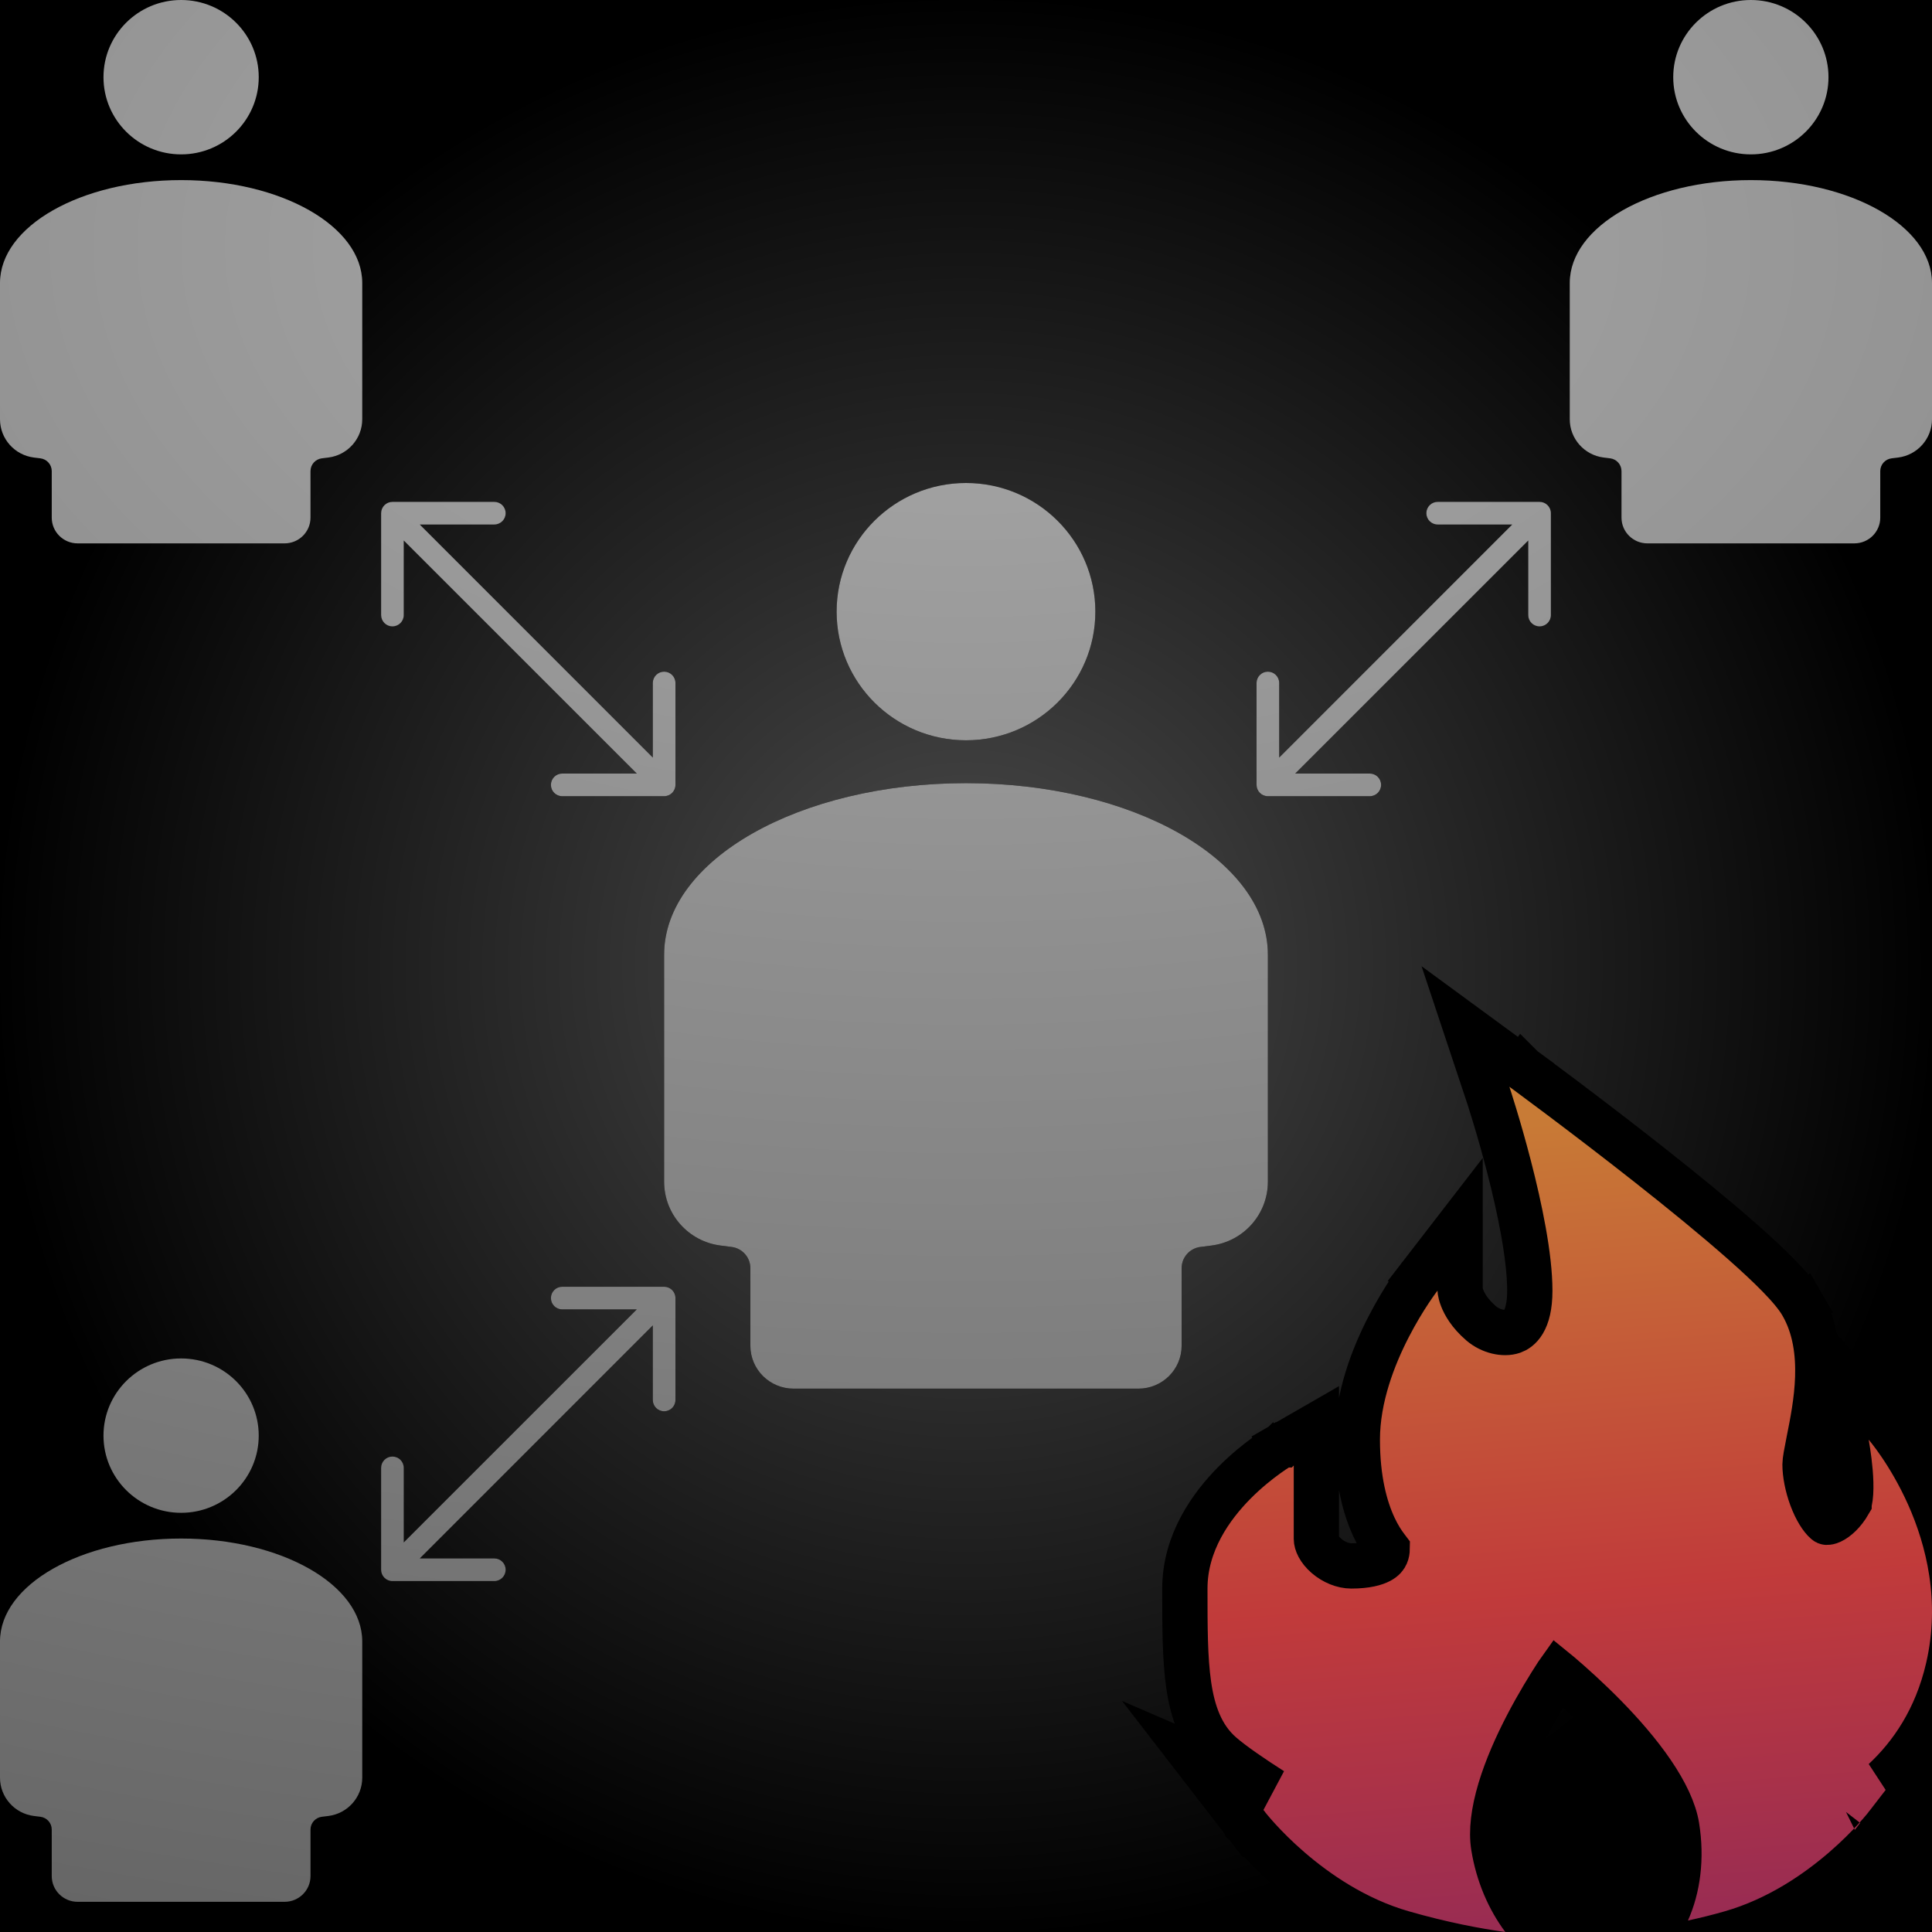
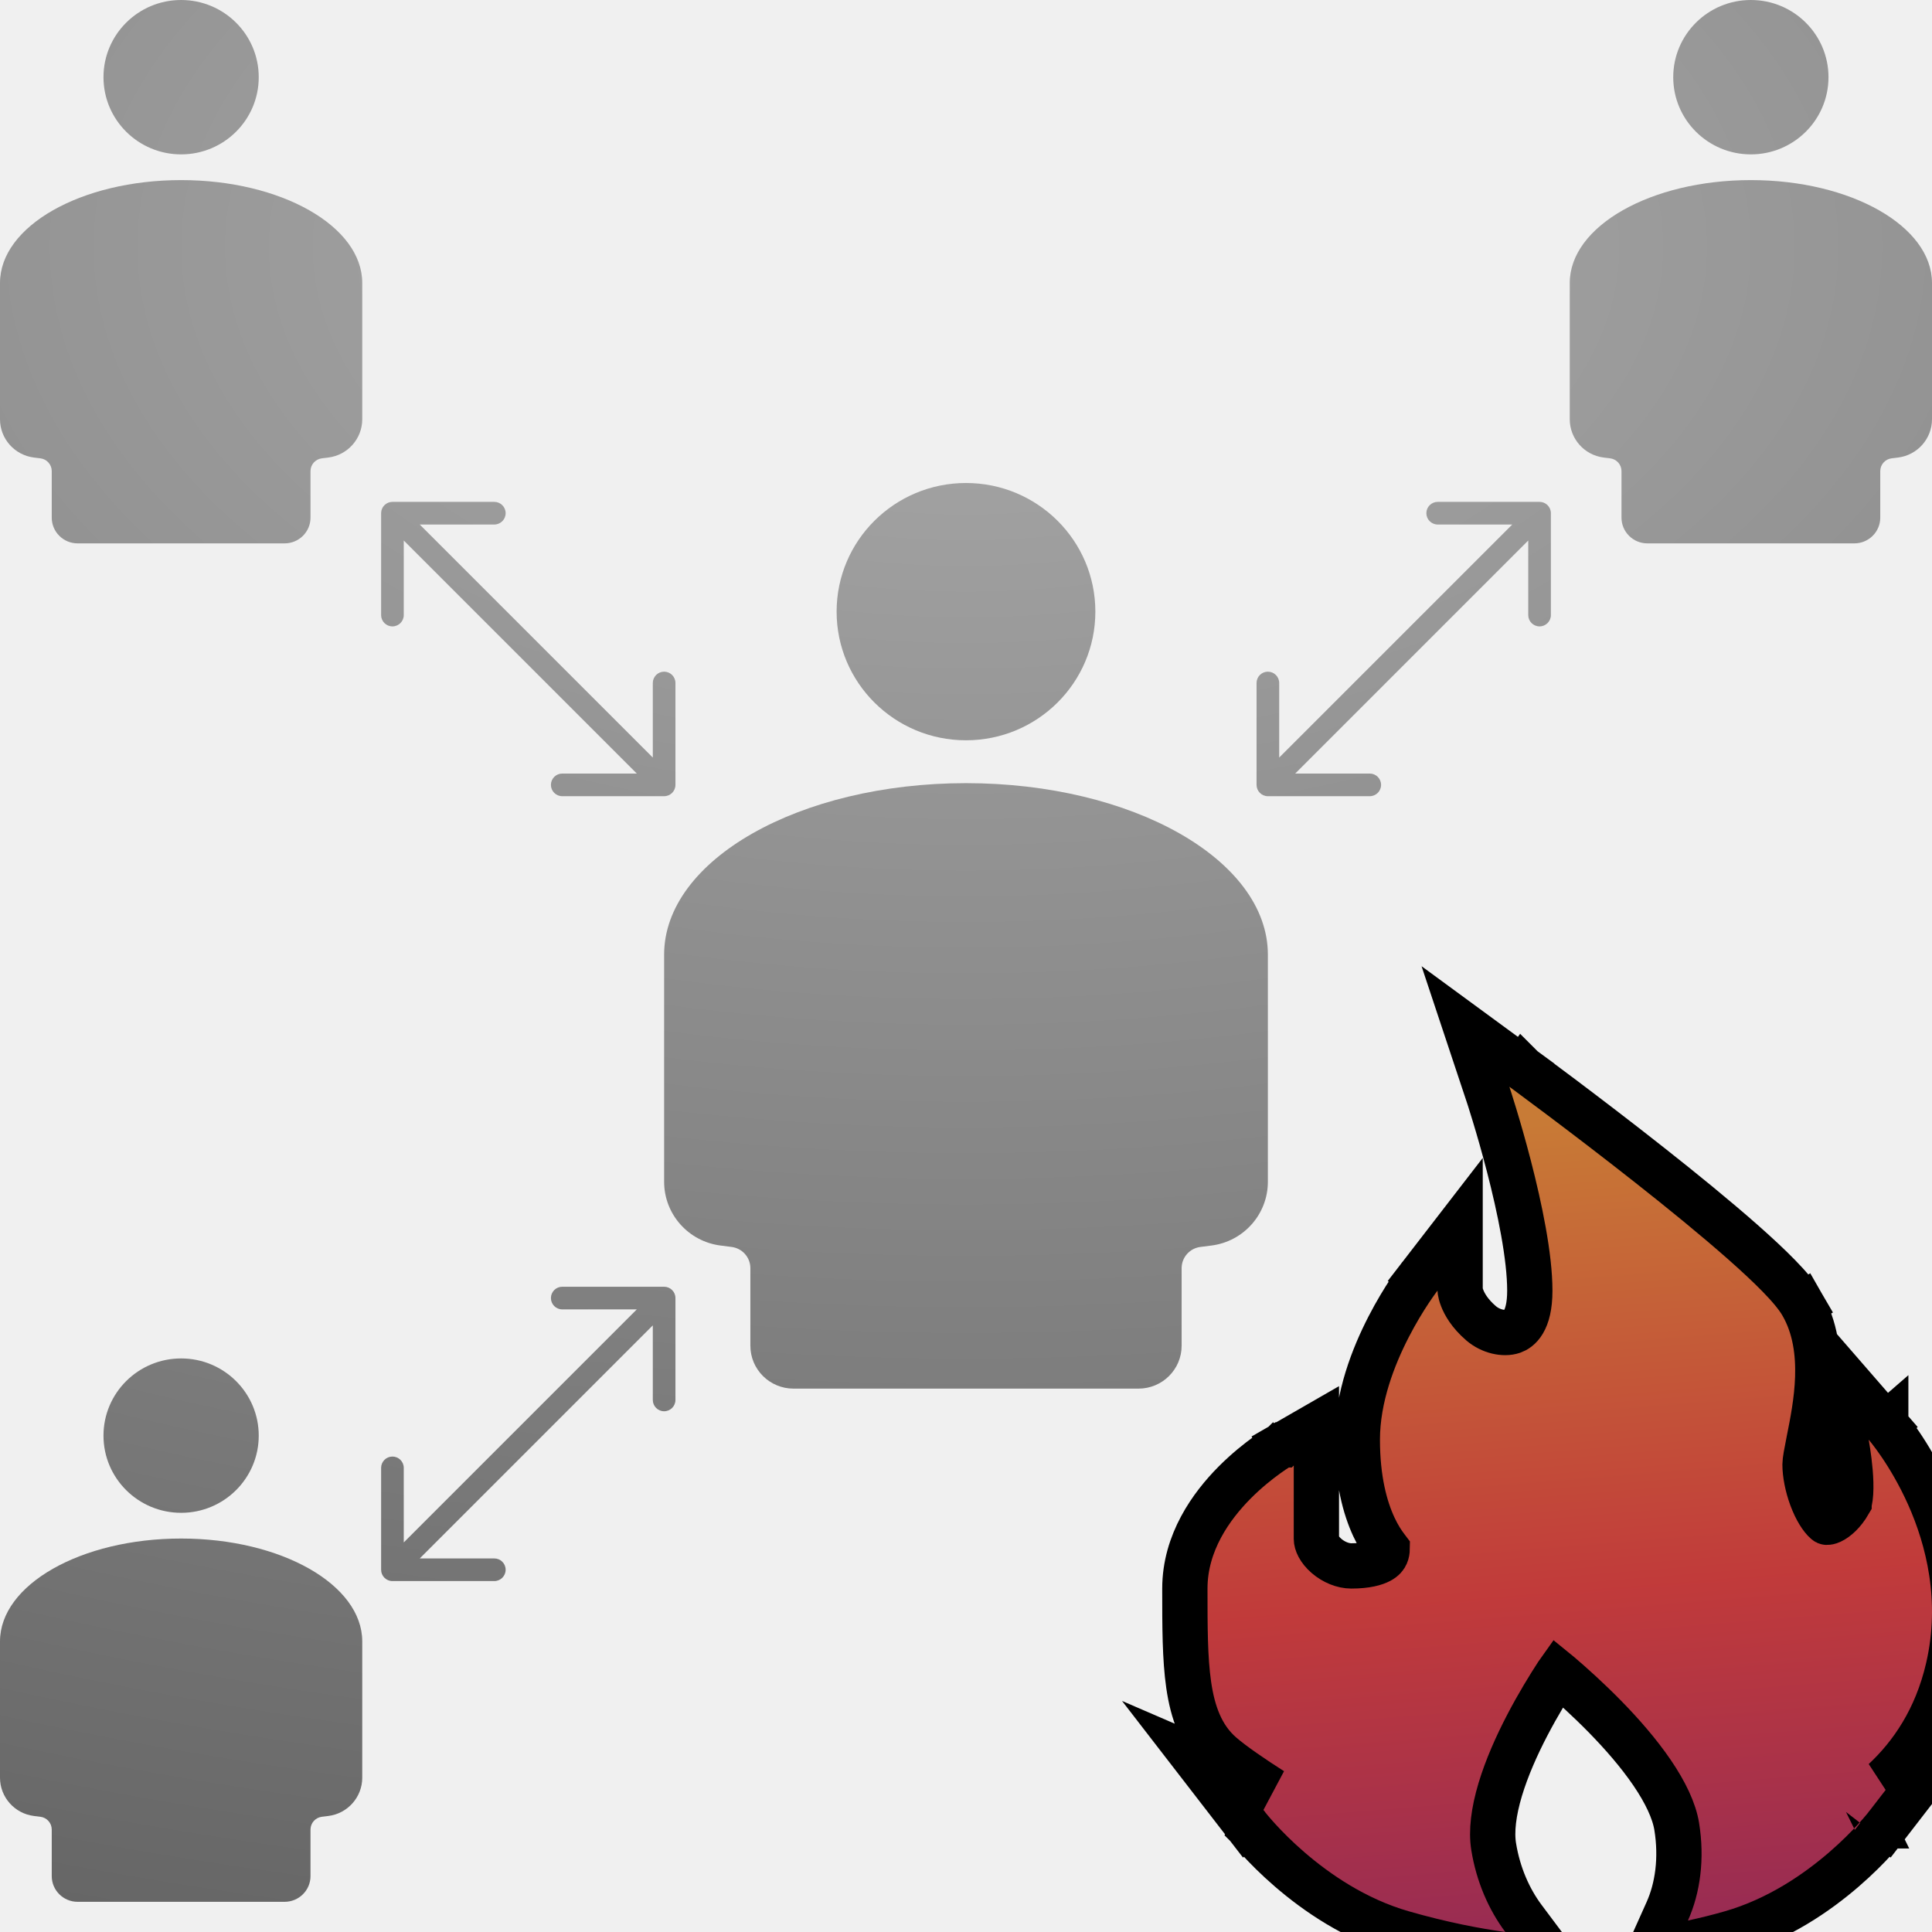
<svg xmlns="http://www.w3.org/2000/svg" width="64" height="64" viewBox="0 0 64 64" fill="none">
  <g clip-path="url(#clip0_107_24)">
-     <rect width="64" height="64" fill="black" />
-     <circle cx="32" cy="32" r="32" fill="url(#paint0_radial_107_24)" />
-     <path d="M8.571 2.557C8.571 3.969 7.42 5.114 6 5.114C4.58 5.114 3.428 3.969 3.428 2.557C3.428 1.145 4.58 0 6 0C7.42 0 8.571 1.145 8.571 2.557Z" fill="black" />
-     <path d="M8.571 2.557C8.571 3.969 7.42 5.114 6 5.114C4.58 5.114 3.428 3.969 3.428 2.557C3.428 1.145 4.58 0 6 0C7.42 0 8.571 1.145 8.571 2.557Z" fill="url(#paint1_radial_107_24)" />
-     <path d="M12 9.395L12 9.375C12 7.492 9.314 5.966 6 5.966C2.686 5.966 0 7.492 0 9.375V13.888C0 14.533 0.483 15.077 1.126 15.157L1.339 15.183C1.553 15.21 1.714 15.391 1.714 15.606V17.148C1.714 17.618 2.098 18 2.571 18H9.428C9.902 18 10.286 17.618 10.286 17.148V15.606C10.286 15.391 10.447 15.21 10.661 15.183L10.874 15.157C11.517 15.077 12 14.533 12 13.888V9.395Z" fill="black" />
-     <path d="M12 9.395L12 9.375C12 7.492 9.314 5.966 6 5.966C2.686 5.966 0 7.492 0 9.375V13.888C0 14.533 0.483 15.077 1.126 15.157L1.339 15.183C1.553 15.21 1.714 15.391 1.714 15.606V17.148C1.714 17.618 2.098 18 2.571 18H9.428C9.902 18 10.286 17.618 10.286 17.148V15.606C10.286 15.391 10.447 15.21 10.661 15.183L10.874 15.157C11.517 15.077 12 14.533 12 13.888V9.395Z" fill="url(#paint2_radial_107_24)" />
-     <path d="M32 24.523C34.367 24.523 36.285 22.615 36.285 20.261C36.285 17.908 34.367 16 32 16C29.633 16 27.714 17.908 27.714 20.261C27.714 22.615 29.633 24.523 32 24.523Z" fill="black" />
-     <path d="M32 24.523C34.367 24.523 36.285 22.615 36.285 20.261C36.285 17.908 34.367 16 32 16C29.633 16 27.714 17.908 27.714 20.261C27.714 22.615 29.633 24.523 32 24.523Z" fill="url(#paint3_radial_107_24)" />
-     <path d="M42 31.625L42 31.659V39.147C42 40.222 41.195 41.128 40.123 41.261L39.768 41.306C39.411 41.35 39.143 41.652 39.143 42.01V44.579C39.143 45.364 38.503 46 37.714 46H26.286C25.497 46 24.857 45.364 24.857 44.579V42.01C24.857 41.652 24.589 41.35 24.231 41.306L23.877 41.261C22.805 41.128 22 40.222 22 39.147V31.625C22 28.487 26.477 25.943 32 25.943C37.523 25.943 42 28.487 42 31.625Z" fill="black" />
-     <path d="M42 31.625L42 31.659V39.147C42 40.222 41.195 41.128 40.123 41.261L39.768 41.306C39.411 41.35 39.143 41.652 39.143 42.01V44.579C39.143 45.364 38.503 46 37.714 46H26.286C25.497 46 24.857 45.364 24.857 44.579V42.01C24.857 41.652 24.589 41.35 24.231 41.306L23.877 41.261C22.805 41.128 22 40.222 22 39.147V31.625C22 28.487 26.477 25.943 32 25.943C37.523 25.943 42 28.487 42 31.625Z" fill="url(#paint4_radial_107_24)" />
-     <path d="M6 50.114C7.42 50.114 8.571 48.969 8.571 47.557C8.571 46.145 7.42 45 6 45C4.58 45 3.428 46.145 3.428 47.557C3.428 48.969 4.58 50.114 6 50.114Z" fill="black" />
-     <path d="M6 50.114C7.42 50.114 8.571 48.969 8.571 47.557C8.571 46.145 7.42 45 6 45C4.58 45 3.428 46.145 3.428 47.557C3.428 48.969 4.58 50.114 6 50.114Z" fill="url(#paint5_radial_107_24)" />
-     <path d="M12 54.375L12 54.395V58.888C12 59.533 11.517 60.077 10.874 60.157L10.661 60.183C10.447 60.21 10.286 60.391 10.286 60.606V62.148C10.286 62.618 9.902 63 9.428 63H2.571C2.098 63 1.714 62.618 1.714 62.148V60.606C1.714 60.391 1.553 60.21 1.339 60.183L1.126 60.157C0.483 60.077 0 59.533 0 58.888V54.375C0 52.492 2.686 50.966 6 50.966C9.314 50.966 12 52.492 12 54.375Z" fill="black" />
-     <path d="M12 54.375L12 54.395V58.888C12 59.533 11.517 60.077 10.874 60.157L10.661 60.183C10.447 60.21 10.286 60.391 10.286 60.606V62.148C10.286 62.618 9.902 63 9.428 63H2.571C2.098 63 1.714 62.618 1.714 62.148V60.606C1.714 60.391 1.553 60.21 1.339 60.183L1.126 60.157C0.483 60.077 0 59.533 0 58.888V54.375C0 52.492 2.686 50.966 6 50.966C9.314 50.966 12 52.492 12 54.375Z" fill="url(#paint6_radial_107_24)" />
-     <path d="M58 5.114C59.42 5.114 60.571 3.969 60.571 2.557C60.571 1.145 59.42 0 58 0C56.58 0 55.428 1.145 55.428 2.557C55.428 3.969 56.58 5.114 58 5.114Z" fill="black" />
-     <path d="M58 5.114C59.42 5.114 60.571 3.969 60.571 2.557C60.571 1.145 59.42 0 58 0C56.58 0 55.428 1.145 55.428 2.557C55.428 3.969 56.58 5.114 58 5.114Z" fill="url(#paint7_radial_107_24)" />
-     <path d="M64 9.375L64 9.395V13.888C64 14.533 63.517 15.077 62.874 15.157L62.661 15.183C62.447 15.21 62.286 15.391 62.286 15.606V17.148C62.286 17.618 61.902 18 61.428 18H54.571C54.098 18 53.714 17.618 53.714 17.148V15.606C53.714 15.391 53.553 15.21 53.339 15.183L53.126 15.157C52.483 15.077 52 14.533 52 13.888V9.375C52 7.492 54.686 5.966 58 5.966C61.314 5.966 64 7.492 64 9.375Z" fill="black" />
-     <path d="M64 9.375L64 9.395V13.888C64 14.533 63.517 15.077 62.874 15.157L62.661 15.183C62.447 15.21 62.286 15.391 62.286 15.606V17.148C62.286 17.618 61.902 18 61.428 18H54.571C54.098 18 53.714 17.618 53.714 17.148V15.606C53.714 15.391 53.553 15.21 53.339 15.183L53.126 15.157C52.483 15.077 52 14.533 52 13.888V9.375C52 7.492 54.686 5.966 58 5.966C61.314 5.966 64 7.492 64 9.375Z" fill="url(#paint8_radial_107_24)" />
-     <path d="M12.625 20.375V17C12.625 16.793 12.793 16.625 13 16.625H16.375C16.582 16.625 16.75 16.793 16.75 17C16.75 17.207 16.582 17.375 16.375 17.375H13.905L21.625 25.095V22.625C21.625 22.418 21.793 22.25 22 22.25C22.207 22.25 22.375 22.418 22.375 22.625V26C22.375 26.207 22.207 26.375 22 26.375H18.625C18.418 26.375 18.25 26.207 18.25 26C18.25 25.793 18.418 25.625 18.625 25.625H21.095L13.375 17.905V20.375C13.375 20.582 13.207 20.75 13 20.75C12.793 20.75 12.625 20.582 12.625 20.375Z" fill="black" />
-     <path d="M12.625 20.375V17C12.625 16.793 12.793 16.625 13 16.625H16.375C16.582 16.625 16.75 16.793 16.75 17C16.75 17.207 16.582 17.375 16.375 17.375H13.905L21.625 25.095V22.625C21.625 22.418 21.793 22.25 22 22.25C22.207 22.25 22.375 22.418 22.375 22.625V26C22.375 26.207 22.207 26.375 22 26.375H18.625C18.418 26.375 18.25 26.207 18.25 26C18.25 25.793 18.418 25.625 18.625 25.625H21.095L13.375 17.905V20.375C13.375 20.582 13.207 20.75 13 20.75C12.793 20.75 12.625 20.582 12.625 20.375Z" fill="url(#paint9_radial_107_24)" />
-     <path d="M12.625 48.625V52C12.625 52.207 12.793 52.375 13 52.375H16.375C16.582 52.375 16.75 52.207 16.75 52C16.75 51.793 16.582 51.625 16.375 51.625H13.905L21.625 43.905V46.375C21.625 46.582 21.793 46.75 22 46.75C22.207 46.75 22.375 46.582 22.375 46.375V43C22.375 42.793 22.207 42.625 22 42.625H18.625C18.418 42.625 18.25 42.793 18.25 43C18.25 43.207 18.418 43.375 18.625 43.375H21.095L13.375 51.095V48.625C13.375 48.418 13.207 48.25 13 48.25C12.793 48.25 12.625 48.418 12.625 48.625Z" fill="black" />
-     <path d="M12.625 48.625V52C12.625 52.207 12.793 52.375 13 52.375H16.375C16.582 52.375 16.75 52.207 16.75 52C16.75 51.793 16.582 51.625 16.375 51.625H13.905L21.625 43.905V46.375C21.625 46.582 21.793 46.75 22 46.75C22.207 46.75 22.375 46.582 22.375 46.375V43C22.375 42.793 22.207 42.625 22 42.625H18.625C18.418 42.625 18.25 42.793 18.25 43C18.25 43.207 18.418 43.375 18.625 43.375H21.095L13.375 51.095V48.625C13.375 48.418 13.207 48.25 13 48.25C12.793 48.25 12.625 48.418 12.625 48.625Z" fill="url(#paint10_radial_107_24)" />
-     <path d="M51.375 20.375V17C51.375 16.793 51.207 16.625 51 16.625H47.625C47.418 16.625 47.25 16.793 47.25 17C47.25 17.207 47.418 17.375 47.625 17.375H50.095L42.375 25.095V22.625C42.375 22.418 42.207 22.25 42 22.25C41.793 22.25 41.625 22.418 41.625 22.625V26C41.625 26.207 41.793 26.375 42 26.375H45.375C45.582 26.375 45.75 26.207 45.75 26C45.75 25.793 45.582 25.625 45.375 25.625H42.905L50.625 17.905V20.375C50.625 20.582 50.793 20.75 51 20.75C51.207 20.75 51.375 20.582 51.375 20.375Z" fill="black" />
-     <path d="M51.375 20.375V17C51.375 16.793 51.207 16.625 51 16.625H47.625C47.418 16.625 47.25 16.793 47.25 17C47.25 17.207 47.418 17.375 47.625 17.375H50.095L42.375 25.095V22.625C42.375 22.418 42.207 22.25 42 22.25C41.793 22.25 41.625 22.418 41.625 22.625V26C41.625 26.207 41.793 26.375 42 26.375H45.375C45.582 26.375 45.75 26.207 45.75 26C45.75 25.793 45.582 25.625 45.375 25.625H42.905L50.625 17.905V20.375C50.625 20.582 50.793 20.75 51 20.75C51.207 20.75 51.375 20.582 51.375 20.375Z" fill="url(#paint11_radial_107_24)" />
+     <path d="M8.571 2.557C8.571 3.969 7.42 5.114 6 5.114C4.58 5.114 3.428 3.969 3.428 2.557C3.428 1.145 4.58 0 6 0C7.42 0 8.571 1.145 8.571 2.557Z" fill="url(#paint0_radial_107_24)" />
+     <path d="M12 9.395L12 9.375C12 7.492 9.314 5.966 6 5.966C2.686 5.966 0 7.492 0 9.375V13.888C0 14.533 0.483 15.077 1.126 15.157L1.339 15.183C1.553 15.21 1.714 15.391 1.714 15.606V17.148C1.714 17.618 2.098 18 2.571 18H9.428C9.902 18 10.286 17.618 10.286 17.148V15.606C10.286 15.391 10.447 15.21 10.661 15.183L10.874 15.157C11.517 15.077 12 14.533 12 13.888V9.395Z" fill="url(#paint1_radial_107_24)" />
+     <path d="M32 24.523C34.367 24.523 36.285 22.615 36.285 20.261C36.285 17.908 34.367 16 32 16C29.633 16 27.714 17.908 27.714 20.261C27.714 22.615 29.633 24.523 32 24.523Z" fill="url(#paint2_radial_107_24)" />
+     <path d="M42 31.625L42 31.659V39.147C42 40.222 41.195 41.128 40.123 41.261L39.768 41.306C39.411 41.35 39.143 41.652 39.143 42.01V44.579C39.143 45.364 38.503 46 37.714 46H26.286C25.497 46 24.857 45.364 24.857 44.579V42.01C24.857 41.652 24.589 41.35 24.231 41.306L23.877 41.261C22.805 41.128 22 40.222 22 39.147V31.625C22 28.487 26.477 25.943 32 25.943C37.523 25.943 42 28.487 42 31.625Z" fill="url(#paint3_radial_107_24)" />
+     <path d="M6 50.114C7.42 50.114 8.571 48.969 8.571 47.557C8.571 46.145 7.42 45 6 45C4.58 45 3.428 46.145 3.428 47.557C3.428 48.969 4.58 50.114 6 50.114Z" fill="url(#paint4_radial_107_24)" />
+     <path d="M12 54.375L12 54.395V58.888C12 59.533 11.517 60.077 10.874 60.157L10.661 60.183C10.447 60.21 10.286 60.391 10.286 60.606V62.148C10.286 62.618 9.902 63 9.428 63H2.571C2.098 63 1.714 62.618 1.714 62.148V60.606C1.714 60.391 1.553 60.21 1.339 60.183L1.126 60.157C0.483 60.077 0 59.533 0 58.888V54.375C0 52.492 2.686 50.966 6 50.966C9.314 50.966 12 52.492 12 54.375Z" fill="url(#paint5_radial_107_24)" />
+     <path d="M58 5.114C59.42 5.114 60.571 3.969 60.571 2.557C60.571 1.145 59.42 0 58 0C56.58 0 55.428 1.145 55.428 2.557C55.428 3.969 56.58 5.114 58 5.114Z" fill="url(#paint6_radial_107_24)" />
+     <path d="M64 9.375L64 9.395V13.888C64 14.533 63.517 15.077 62.874 15.157L62.661 15.183C62.447 15.21 62.286 15.391 62.286 15.606V17.148C62.286 17.618 61.902 18 61.428 18H54.571C54.098 18 53.714 17.618 53.714 17.148V15.606C53.714 15.391 53.553 15.21 53.339 15.183L53.126 15.157C52.483 15.077 52 14.533 52 13.888V9.375C52 7.492 54.686 5.966 58 5.966C61.314 5.966 64 7.492 64 9.375Z" fill="url(#paint7_radial_107_24)" />
+     <path d="M12.625 20.375V17C12.625 16.793 12.793 16.625 13 16.625H16.375C16.582 16.625 16.75 16.793 16.75 17C16.75 17.207 16.582 17.375 16.375 17.375H13.905L21.625 25.095V22.625C21.625 22.418 21.793 22.25 22 22.25C22.207 22.25 22.375 22.418 22.375 22.625V26C22.375 26.207 22.207 26.375 22 26.375H18.625C18.418 26.375 18.25 26.207 18.25 26C18.25 25.793 18.418 25.625 18.625 25.625H21.095L13.375 17.905V20.375C13.375 20.582 13.207 20.75 13 20.75C12.793 20.75 12.625 20.582 12.625 20.375Z" fill="url(#paint8_radial_107_24)" />
+     <path d="M12.625 48.625V52C12.625 52.207 12.793 52.375 13 52.375H16.375C16.582 52.375 16.75 52.207 16.75 52C16.75 51.793 16.582 51.625 16.375 51.625H13.905L21.625 43.905V46.375C21.625 46.582 21.793 46.75 22 46.75C22.207 46.75 22.375 46.582 22.375 46.375V43C22.375 42.793 22.207 42.625 22 42.625H18.625C18.418 42.625 18.25 42.793 18.25 43C18.25 43.207 18.418 43.375 18.625 43.375H21.095L13.375 51.095V48.625C13.375 48.418 13.207 48.25 13 48.25C12.793 48.25 12.625 48.418 12.625 48.625Z" fill="url(#paint9_radial_107_24)" />
+     <path d="M51.375 20.375V17C51.375 16.793 51.207 16.625 51 16.625H47.625C47.418 16.625 47.25 16.793 47.25 17C47.25 17.207 47.418 17.375 47.625 17.375H50.095L42.375 25.095V22.625C42.375 22.418 42.207 22.25 42 22.25C41.793 22.25 41.625 22.418 41.625 22.625V26C41.625 26.207 41.793 26.375 42 26.375H45.375C45.582 26.375 45.75 26.207 45.75 26C45.75 25.793 45.582 25.625 45.375 25.625H42.905L50.625 17.905V20.375C50.625 20.582 50.793 20.75 51 20.75C51.207 20.75 51.375 20.582 51.375 20.375Z" fill="url(#paint10_radial_107_24)" />
    <path d="M61.901 60.024L62.495 60.482L64.269 58.185L62.415 58.985C63.308 58.153 64.144 56.955 64.536 55.26C65.061 52.994 64.532 50.972 63.896 49.543C63.576 48.827 63.226 48.248 62.953 47.847C62.817 47.646 62.699 47.488 62.614 47.379C62.571 47.324 62.537 47.281 62.512 47.251C62.499 47.236 62.489 47.224 62.482 47.215L62.473 47.204L62.469 47.2L62.468 47.199L62.468 47.198C62.468 47.198 62.468 47.198 61.901 47.69L62.468 47.198L60.633 45.086L61.165 47.832L61.165 47.832L61.165 47.832L61.165 47.832L61.165 47.832L61.165 47.835L61.168 47.847L61.177 47.9C61.185 47.947 61.197 48.016 61.21 48.102C61.236 48.273 61.267 48.506 61.288 48.753C61.309 49.004 61.317 49.253 61.304 49.462C61.29 49.682 61.256 49.772 61.252 49.78C61.252 49.781 61.252 49.781 61.252 49.781C61.06 50.112 60.829 50.312 60.658 50.391C60.578 50.428 60.532 50.429 60.519 50.428C60.513 50.428 60.507 50.428 60.487 50.411C60.343 50.287 60.161 50.01 60.013 49.612C59.87 49.226 59.794 48.819 59.794 48.512C59.794 48.389 59.839 48.149 59.926 47.711L59.93 47.691C60.04 47.141 60.189 46.398 60.214 45.63C60.239 44.856 60.143 43.979 59.694 43.203L59.044 43.578L59.694 43.203C59.525 42.91 59.237 42.582 58.919 42.256C58.589 41.918 58.179 41.538 57.726 41.138C56.818 40.337 55.705 39.431 54.63 38.584C53.553 37.734 52.507 36.938 51.73 36.353C51.342 36.061 51.021 35.822 50.796 35.656C50.684 35.573 50.596 35.508 50.536 35.463L50.468 35.413L50.45 35.4L50.445 35.396L50.444 35.395L50.444 35.395C50.444 35.395 50.444 35.395 50 36L50.444 35.395L48.545 34.003L49.288 36.237L49.288 36.237L49.288 36.237L49.288 36.237L49.289 36.239L49.292 36.247L49.303 36.282C49.313 36.312 49.328 36.358 49.347 36.417C49.385 36.536 49.44 36.71 49.505 36.927C49.637 37.36 49.812 37.963 49.987 38.641C50.343 40.019 50.677 41.627 50.677 42.756C50.677 43.793 50.301 44.037 50.111 44.103C49.822 44.202 49.382 44.11 49.06 43.833C48.682 43.506 48.514 43.199 48.437 43C48.397 42.898 48.38 42.819 48.373 42.775C48.37 42.758 48.368 42.746 48.368 42.739L48.368 40.557L47.024 42.298L47.618 42.756C47.024 42.298 47.024 42.298 47.024 42.298L47.024 42.298L47.023 42.299L47.021 42.302L47.015 42.309L46.996 42.335C46.979 42.357 46.956 42.389 46.928 42.428C46.87 42.508 46.79 42.622 46.695 42.766C46.505 43.053 46.252 43.463 45.999 43.955C45.501 44.922 44.963 46.282 44.963 47.69C44.963 49.022 45.221 49.953 45.509 50.575C45.652 50.884 45.801 51.112 45.923 51.27C45.933 51.283 45.943 51.295 45.952 51.307C45.951 51.375 45.94 51.442 45.914 51.5C45.89 51.556 45.841 51.632 45.705 51.705C45.556 51.784 45.272 51.873 44.761 51.873C44.493 51.873 44.185 51.752 43.942 51.542C43.691 51.325 43.607 51.105 43.607 50.979V48.512V47.215L42.483 47.862L42.857 48.512C42.483 47.862 42.482 47.862 42.482 47.862L42.481 47.863L42.48 47.863L42.477 47.865L42.468 47.871L42.437 47.889C42.411 47.905 42.375 47.927 42.331 47.955C42.242 48.011 42.119 48.093 41.972 48.199C41.68 48.409 41.289 48.718 40.896 49.114C40.128 49.888 39.25 51.097 39.25 52.623L39.25 52.672C39.25 53.866 39.25 54.938 39.377 55.815C39.506 56.707 39.785 57.54 40.462 58.125C40.849 58.459 41.492 58.896 42.131 59.305L39.537 58.185L41.311 60.482L41.904 60.024C41.311 60.482 41.311 60.483 41.311 60.483L41.311 60.483L41.312 60.484L41.314 60.487L41.321 60.495L41.341 60.521C41.359 60.543 41.384 60.574 41.416 60.612C41.48 60.689 41.573 60.797 41.693 60.928C41.932 61.19 42.281 61.546 42.724 61.928C43.603 62.687 44.888 63.582 46.458 64.034C47.787 64.416 48.918 64.627 49.764 64.743L51.541 64.987L50.466 63.551C49.988 62.911 49.629 62.094 49.48 61.175C49.396 60.66 49.478 60.011 49.696 59.283C49.912 58.564 50.242 57.822 50.596 57.144C50.948 56.469 51.315 55.872 51.594 55.443C51.599 55.435 51.604 55.427 51.609 55.42C51.625 55.433 51.641 55.447 51.658 55.461C52.065 55.808 52.61 56.297 53.167 56.865C53.725 57.435 54.283 58.073 54.723 58.718C55.17 59.373 55.458 59.982 55.543 60.501C55.715 61.56 55.576 62.543 55.231 63.313L54.625 64.665L56.073 64.353C56.49 64.263 56.918 64.158 57.347 64.034C58.918 63.582 60.203 62.687 61.082 61.928C61.525 61.546 61.873 61.19 62.112 60.928C62.232 60.797 62.325 60.689 62.389 60.612C62.422 60.574 62.447 60.543 62.464 60.521L62.485 60.495L62.491 60.487L62.493 60.484L62.494 60.483L62.495 60.483C62.495 60.483 62.495 60.482 61.901 60.024Z" fill="black" />
-     <path d="M61.901 60.024L62.495 60.482L64.269 58.185L62.415 58.985C63.308 58.153 64.144 56.955 64.536 55.26C65.061 52.994 64.532 50.972 63.896 49.543C63.576 48.827 63.226 48.248 62.953 47.847C62.817 47.646 62.699 47.488 62.614 47.379C62.571 47.324 62.537 47.281 62.512 47.251C62.499 47.236 62.489 47.224 62.482 47.215L62.473 47.204L62.469 47.2L62.468 47.199L62.468 47.198C62.468 47.198 62.468 47.198 61.901 47.69L62.468 47.198L60.633 45.086L61.165 47.832L61.165 47.832L61.165 47.832L61.165 47.832L61.165 47.832L61.165 47.835L61.168 47.847L61.177 47.9C61.185 47.947 61.197 48.016 61.21 48.102C61.236 48.273 61.267 48.506 61.288 48.753C61.309 49.004 61.317 49.253 61.304 49.462C61.29 49.682 61.256 49.772 61.252 49.78C61.252 49.781 61.252 49.781 61.252 49.781C61.06 50.112 60.829 50.312 60.658 50.391C60.578 50.428 60.532 50.429 60.519 50.428C60.513 50.428 60.507 50.428 60.487 50.411C60.343 50.287 60.161 50.01 60.013 49.612C59.87 49.226 59.794 48.819 59.794 48.512C59.794 48.389 59.839 48.149 59.926 47.711L59.93 47.691C60.04 47.141 60.189 46.398 60.214 45.63C60.239 44.856 60.143 43.979 59.694 43.203L59.044 43.578L59.694 43.203C59.525 42.91 59.237 42.582 58.919 42.256C58.589 41.918 58.179 41.538 57.726 41.138C56.818 40.337 55.705 39.431 54.63 38.584C53.553 37.734 52.507 36.938 51.73 36.353C51.342 36.061 51.021 35.822 50.796 35.656C50.684 35.573 50.596 35.508 50.536 35.463L50.468 35.413L50.45 35.4L50.445 35.396L50.444 35.395L50.444 35.395C50.444 35.395 50.444 35.395 50 36L50.444 35.395L48.545 34.003L49.288 36.237L49.288 36.237L49.288 36.237L49.288 36.237L49.289 36.239L49.292 36.247L49.303 36.282C49.313 36.312 49.328 36.358 49.347 36.417C49.385 36.536 49.44 36.71 49.505 36.927C49.637 37.36 49.812 37.963 49.987 38.641C50.343 40.019 50.677 41.627 50.677 42.756C50.677 43.793 50.301 44.037 50.111 44.103C49.822 44.202 49.382 44.11 49.06 43.833C48.682 43.506 48.514 43.199 48.437 43C48.397 42.898 48.38 42.819 48.373 42.775C48.37 42.758 48.368 42.746 48.368 42.739L48.368 40.557L47.024 42.298L47.618 42.756C47.024 42.298 47.024 42.298 47.024 42.298L47.024 42.298L47.023 42.299L47.021 42.302L47.015 42.309L46.996 42.335C46.979 42.357 46.956 42.389 46.928 42.428C46.87 42.508 46.79 42.622 46.695 42.766C46.505 43.053 46.252 43.463 45.999 43.955C45.501 44.922 44.963 46.282 44.963 47.69C44.963 49.022 45.221 49.953 45.509 50.575C45.652 50.884 45.801 51.112 45.923 51.27C45.933 51.283 45.943 51.295 45.952 51.307C45.951 51.375 45.94 51.442 45.914 51.5C45.89 51.556 45.841 51.632 45.705 51.705C45.556 51.784 45.272 51.873 44.761 51.873C44.493 51.873 44.185 51.752 43.942 51.542C43.691 51.325 43.607 51.105 43.607 50.979V48.512V47.215L42.483 47.862L42.857 48.512C42.483 47.862 42.482 47.862 42.482 47.862L42.481 47.863L42.48 47.863L42.477 47.865L42.468 47.871L42.437 47.889C42.411 47.905 42.375 47.927 42.331 47.955C42.242 48.011 42.119 48.093 41.972 48.199C41.68 48.409 41.289 48.718 40.896 49.114C40.128 49.888 39.25 51.097 39.25 52.623L39.25 52.672C39.25 53.866 39.25 54.938 39.377 55.815C39.506 56.707 39.785 57.54 40.462 58.125C40.849 58.459 41.492 58.896 42.131 59.305L39.537 58.185L41.311 60.482L41.904 60.024C41.311 60.482 41.311 60.483 41.311 60.483L41.311 60.483L41.312 60.484L41.314 60.487L41.321 60.495L41.341 60.521C41.359 60.543 41.384 60.574 41.416 60.612C41.48 60.689 41.573 60.797 41.693 60.928C41.932 61.19 42.281 61.546 42.724 61.928C43.603 62.687 44.888 63.582 46.458 64.034C47.787 64.416 48.918 64.627 49.764 64.743L51.541 64.987L50.466 63.551C49.988 62.911 49.629 62.094 49.48 61.175C49.396 60.66 49.478 60.011 49.696 59.283C49.912 58.564 50.242 57.822 50.596 57.144C50.948 56.469 51.315 55.872 51.594 55.443C51.599 55.435 51.604 55.427 51.609 55.42C51.625 55.433 51.641 55.447 51.658 55.461C52.065 55.808 52.61 56.297 53.167 56.865C53.725 57.435 54.283 58.073 54.723 58.718C55.17 59.373 55.458 59.982 55.543 60.501C55.715 61.56 55.576 62.543 55.231 63.313L54.625 64.665L56.073 64.353C56.49 64.263 56.918 64.158 57.347 64.034C58.918 63.582 60.203 62.687 61.082 61.928C61.525 61.546 61.873 61.19 62.112 60.928C62.232 60.797 62.325 60.689 62.389 60.612C62.422 60.574 62.447 60.543 62.464 60.521L62.485 60.495L62.491 60.487L62.493 60.484L62.494 60.483L62.495 60.483C62.495 60.483 62.495 60.482 61.901 60.024Z" fill="url(#paint12_linear_107_24)" fill-opacity="0.8" />
+     <path d="M61.901 60.024L62.495 60.482L64.269 58.185L62.415 58.985C63.308 58.153 64.144 56.955 64.536 55.26C65.061 52.994 64.532 50.972 63.896 49.543C63.576 48.827 63.226 48.248 62.953 47.847C62.817 47.646 62.699 47.488 62.614 47.379C62.571 47.324 62.537 47.281 62.512 47.251C62.499 47.236 62.489 47.224 62.482 47.215L62.473 47.204L62.469 47.2L62.468 47.199L62.468 47.198C62.468 47.198 62.468 47.198 61.901 47.69L62.468 47.198L60.633 45.086L61.165 47.832L61.165 47.832L61.165 47.832L61.165 47.832L61.165 47.832L61.165 47.835L61.168 47.847L61.177 47.9C61.185 47.947 61.197 48.016 61.21 48.102C61.236 48.273 61.267 48.506 61.288 48.753C61.309 49.004 61.317 49.253 61.304 49.462C61.29 49.682 61.256 49.772 61.252 49.78C61.252 49.781 61.252 49.781 61.252 49.781C61.06 50.112 60.829 50.312 60.658 50.391C60.578 50.428 60.532 50.429 60.519 50.428C60.513 50.428 60.507 50.428 60.487 50.411C60.343 50.287 60.161 50.01 60.013 49.612C59.87 49.226 59.794 48.819 59.794 48.512C59.794 48.389 59.839 48.149 59.926 47.711L59.93 47.691C60.04 47.141 60.189 46.398 60.214 45.63C60.239 44.856 60.143 43.979 59.694 43.203L59.044 43.578L59.694 43.203C59.525 42.91 59.237 42.582 58.919 42.256C58.589 41.918 58.179 41.538 57.726 41.138C56.818 40.337 55.705 39.431 54.63 38.584C53.553 37.734 52.507 36.938 51.73 36.353C51.342 36.061 51.021 35.822 50.796 35.656C50.684 35.573 50.596 35.508 50.536 35.463L50.468 35.413L50.45 35.4L50.445 35.396L50.444 35.395L50.444 35.395C50.444 35.395 50.444 35.395 50 36L50.444 35.395L48.545 34.003L49.288 36.237L49.288 36.237L49.288 36.237L49.288 36.237L49.289 36.239L49.292 36.247L49.303 36.282C49.313 36.312 49.328 36.358 49.347 36.417C49.385 36.536 49.44 36.71 49.505 36.927C49.637 37.36 49.812 37.963 49.987 38.641C50.343 40.019 50.677 41.627 50.677 42.756C50.677 43.793 50.301 44.037 50.111 44.103C49.822 44.202 49.382 44.11 49.06 43.833C48.682 43.506 48.514 43.199 48.437 43C48.397 42.898 48.38 42.819 48.373 42.775C48.37 42.758 48.368 42.746 48.368 42.739L48.368 40.557L47.024 42.298L47.618 42.756C47.024 42.298 47.024 42.298 47.024 42.298L47.024 42.298L47.023 42.299L47.021 42.302L47.015 42.309L46.996 42.335C46.979 42.357 46.956 42.389 46.928 42.428C46.87 42.508 46.79 42.622 46.695 42.766C46.505 43.053 46.252 43.463 45.999 43.955C45.501 44.922 44.963 46.282 44.963 47.69C44.963 49.022 45.221 49.953 45.509 50.575C45.652 50.884 45.801 51.112 45.923 51.27C45.933 51.283 45.943 51.295 45.952 51.307C45.951 51.375 45.94 51.442 45.914 51.5C45.89 51.556 45.841 51.632 45.705 51.705C45.556 51.784 45.272 51.873 44.761 51.873C44.493 51.873 44.185 51.752 43.942 51.542C43.691 51.325 43.607 51.105 43.607 50.979V48.512V47.215L42.483 47.862L42.857 48.512C42.483 47.862 42.482 47.862 42.482 47.862L42.481 47.863L42.48 47.863L42.477 47.865L42.468 47.871L42.437 47.889C42.411 47.905 42.375 47.927 42.331 47.955C42.242 48.011 42.119 48.093 41.972 48.199C41.68 48.409 41.289 48.718 40.896 49.114C40.128 49.888 39.25 51.097 39.25 52.623L39.25 52.672C39.25 53.866 39.25 54.938 39.377 55.815C39.506 56.707 39.785 57.54 40.462 58.125C40.849 58.459 41.492 58.896 42.131 59.305L39.537 58.185L41.311 60.482L41.904 60.024C41.311 60.482 41.311 60.483 41.311 60.483L41.311 60.483L41.312 60.484L41.314 60.487L41.321 60.495L41.341 60.521C41.359 60.543 41.384 60.574 41.416 60.612C41.48 60.689 41.573 60.797 41.693 60.928C41.932 61.19 42.281 61.546 42.724 61.928C43.603 62.687 44.888 63.582 46.458 64.034C47.787 64.416 48.918 64.627 49.764 64.743L51.541 64.987L50.466 63.551C49.988 62.911 49.629 62.094 49.48 61.175C49.396 60.66 49.478 60.011 49.696 59.283C49.912 58.564 50.242 57.822 50.596 57.144C50.948 56.469 51.315 55.872 51.594 55.443C51.599 55.435 51.604 55.427 51.609 55.42C51.625 55.433 51.641 55.447 51.658 55.461C52.065 55.808 52.61 56.297 53.167 56.865C53.725 57.435 54.283 58.073 54.723 58.718C55.17 59.373 55.458 59.982 55.543 60.501C55.715 61.56 55.576 62.543 55.231 63.313L54.625 64.665L56.073 64.353C56.49 64.263 56.918 64.158 57.347 64.034C58.918 63.582 60.203 62.687 61.082 61.928C61.525 61.546 61.873 61.19 62.112 60.928C62.232 60.797 62.325 60.689 62.389 60.612C62.422 60.574 62.447 60.543 62.464 60.521L62.485 60.495L62.491 60.487L62.493 60.484L62.494 60.483L62.495 60.483C62.495 60.483 62.495 60.482 61.901 60.024Z" fill="url(#paint11_linear_107_24)" fill-opacity="0.8" />
    <path d="M61.901 60.024L62.495 60.482L64.269 58.185L62.415 58.985C63.308 58.153 64.144 56.955 64.536 55.26C65.061 52.994 64.532 50.972 63.896 49.543C63.576 48.827 63.226 48.248 62.953 47.847C62.817 47.646 62.699 47.488 62.614 47.379C62.571 47.324 62.537 47.281 62.512 47.251C62.499 47.236 62.489 47.224 62.482 47.215L62.473 47.204L62.469 47.2L62.468 47.199L62.468 47.198C62.468 47.198 62.468 47.198 61.901 47.69L62.468 47.198L60.633 45.086L61.165 47.832L61.165 47.832L61.165 47.832L61.165 47.832L61.165 47.832L61.165 47.835L61.168 47.847L61.177 47.9C61.185 47.947 61.197 48.016 61.21 48.102C61.236 48.273 61.267 48.506 61.288 48.753C61.309 49.004 61.317 49.253 61.304 49.462C61.29 49.682 61.256 49.772 61.252 49.78C61.252 49.781 61.252 49.781 61.252 49.781C61.06 50.112 60.829 50.312 60.658 50.391C60.578 50.428 60.532 50.429 60.519 50.428C60.513 50.428 60.507 50.428 60.487 50.411C60.343 50.287 60.161 50.01 60.013 49.612C59.87 49.226 59.794 48.819 59.794 48.512C59.794 48.389 59.839 48.149 59.926 47.711L59.93 47.691C60.04 47.141 60.189 46.398 60.214 45.63C60.239 44.856 60.143 43.979 59.694 43.203L59.044 43.578L59.694 43.203C59.525 42.91 59.237 42.582 58.919 42.256C58.589 41.918 58.179 41.538 57.726 41.138C56.818 40.337 55.705 39.431 54.63 38.584C53.553 37.734 52.507 36.938 51.73 36.353C51.342 36.061 51.021 35.822 50.796 35.656C50.684 35.573 50.596 35.508 50.536 35.463L50.468 35.413L50.45 35.4L50.445 35.396L50.444 35.395L50.444 35.395C50.444 35.395 50.444 35.395 50 36L50.444 35.395L48.545 34.003L49.288 36.237L49.288 36.237L49.288 36.237L49.288 36.237L49.289 36.239L49.292 36.247L49.303 36.282C49.313 36.312 49.328 36.358 49.347 36.417C49.385 36.536 49.44 36.71 49.505 36.927C49.637 37.36 49.812 37.963 49.987 38.641C50.343 40.019 50.677 41.627 50.677 42.756C50.677 43.793 50.301 44.037 50.111 44.103C49.822 44.202 49.382 44.11 49.06 43.833C48.682 43.506 48.514 43.199 48.437 43C48.397 42.898 48.38 42.819 48.373 42.775C48.37 42.758 48.368 42.746 48.368 42.739L48.368 40.557L47.024 42.298L47.618 42.756C47.024 42.298 47.024 42.298 47.024 42.298L47.024 42.298L47.023 42.299L47.021 42.302L47.015 42.309L46.996 42.335C46.979 42.357 46.956 42.389 46.928 42.428C46.87 42.508 46.79 42.622 46.695 42.766C46.505 43.053 46.252 43.463 45.999 43.955C45.501 44.922 44.963 46.282 44.963 47.69C44.963 49.022 45.221 49.953 45.509 50.575C45.652 50.884 45.801 51.112 45.923 51.27C45.933 51.283 45.943 51.295 45.952 51.307C45.951 51.375 45.94 51.442 45.914 51.5C45.89 51.556 45.841 51.632 45.705 51.705C45.556 51.784 45.272 51.873 44.761 51.873C44.493 51.873 44.185 51.752 43.942 51.542C43.691 51.325 43.607 51.105 43.607 50.979V48.512V47.215L42.483 47.862L42.857 48.512C42.483 47.862 42.482 47.862 42.482 47.862L42.481 47.863L42.48 47.863L42.477 47.865L42.468 47.871L42.437 47.889C42.411 47.905 42.375 47.927 42.331 47.955C42.242 48.011 42.119 48.093 41.972 48.199C41.68 48.409 41.289 48.718 40.896 49.114C40.128 49.888 39.25 51.097 39.25 52.623L39.25 52.672C39.25 53.866 39.25 54.938 39.377 55.815C39.506 56.707 39.785 57.54 40.462 58.125C40.849 58.459 41.492 58.896 42.131 59.305L39.537 58.185L41.311 60.482L41.904 60.024C41.311 60.482 41.311 60.483 41.311 60.483L41.311 60.483L41.312 60.484L41.314 60.487L41.321 60.495L41.341 60.521C41.359 60.543 41.384 60.574 41.416 60.612C41.48 60.689 41.573 60.797 41.693 60.928C41.932 61.19 42.281 61.546 42.724 61.928C43.603 62.687 44.888 63.582 46.458 64.034C47.787 64.416 48.918 64.627 49.764 64.743L51.541 64.987L50.466 63.551C49.988 62.911 49.629 62.094 49.48 61.175C49.396 60.66 49.478 60.011 49.696 59.283C49.912 58.564 50.242 57.822 50.596 57.144C50.948 56.469 51.315 55.872 51.594 55.443C51.599 55.435 51.604 55.427 51.609 55.42C51.625 55.433 51.641 55.447 51.658 55.461C52.065 55.808 52.61 56.297 53.167 56.865C53.725 57.435 54.283 58.073 54.723 58.718C55.17 59.373 55.458 59.982 55.543 60.501C55.715 61.56 55.576 62.543 55.231 63.313L54.625 64.665L56.073 64.353C56.49 64.263 56.918 64.158 57.347 64.034C58.918 63.582 60.203 62.687 61.082 61.928C61.525 61.546 61.873 61.19 62.112 60.928C62.232 60.797 62.325 60.689 62.389 60.612C62.422 60.574 62.447 60.543 62.464 60.521L62.485 60.495L62.491 60.487L62.493 60.484L62.494 60.483L62.495 60.483C62.495 60.483 62.495 60.482 61.901 60.024Z" stroke="black" stroke-width="1.5" />
  </g>
  <defs>
-     <radialGradient id="paint0_radial_107_24" cx="0" cy="0" r="1" gradientUnits="userSpaceOnUse" gradientTransform="translate(32 32) rotate(90) scale(32)">
-       <stop stop-color="white" stop-opacity="0.3" />
-       <stop offset="1" stop-color="white" stop-opacity="0" />
+     <radialGradient id="paint0_radial_107_24" cx="0" cy="0" r="1" gradientUnits="userSpaceOnUse" gradientTransform="translate(31.9997 8.20328) rotate(90) scale(57.4217 101.012)">
+       <stop stop-color="#AAAAAA" />
+       <stop offset="1" stop-color="#666666" />
    </radialGradient>
    <radialGradient id="paint1_radial_107_24" cx="0" cy="0" r="1" gradientUnits="userSpaceOnUse" gradientTransform="translate(31.9997 8.20328) rotate(90) scale(57.4217 101.012)">
      <stop stop-color="#AAAAAA" />
      <stop offset="1" stop-color="#666666" />
    </radialGradient>
    <radialGradient id="paint2_radial_107_24" cx="0" cy="0" r="1" gradientUnits="userSpaceOnUse" gradientTransform="translate(31.9997 8.20328) rotate(90) scale(57.4217 101.012)">
      <stop stop-color="#AAAAAA" />
      <stop offset="1" stop-color="#666666" />
    </radialGradient>
    <radialGradient id="paint3_radial_107_24" cx="0" cy="0" r="1" gradientUnits="userSpaceOnUse" gradientTransform="translate(31.9997 8.20328) rotate(90) scale(57.4217 101.012)">
      <stop stop-color="#AAAAAA" />
      <stop offset="1" stop-color="#666666" />
    </radialGradient>
    <radialGradient id="paint4_radial_107_24" cx="0" cy="0" r="1" gradientUnits="userSpaceOnUse" gradientTransform="translate(31.9997 8.20328) rotate(90) scale(57.4217 101.012)">
      <stop stop-color="#AAAAAA" />
      <stop offset="1" stop-color="#666666" />
    </radialGradient>
    <radialGradient id="paint5_radial_107_24" cx="0" cy="0" r="1" gradientUnits="userSpaceOnUse" gradientTransform="translate(31.9997 8.20328) rotate(90) scale(57.4217 101.012)">
      <stop stop-color="#AAAAAA" />
      <stop offset="1" stop-color="#666666" />
    </radialGradient>
    <radialGradient id="paint6_radial_107_24" cx="0" cy="0" r="1" gradientUnits="userSpaceOnUse" gradientTransform="translate(31.9997 8.20328) rotate(90) scale(57.4217 101.012)">
      <stop stop-color="#AAAAAA" />
      <stop offset="1" stop-color="#666666" />
    </radialGradient>
    <radialGradient id="paint7_radial_107_24" cx="0" cy="0" r="1" gradientUnits="userSpaceOnUse" gradientTransform="translate(31.9997 8.20328) rotate(90) scale(57.4217 101.012)">
      <stop stop-color="#AAAAAA" />
      <stop offset="1" stop-color="#666666" />
    </radialGradient>
    <radialGradient id="paint8_radial_107_24" cx="0" cy="0" r="1" gradientUnits="userSpaceOnUse" gradientTransform="translate(31.9997 8.20328) rotate(90) scale(57.4217 101.012)">
      <stop stop-color="#AAAAAA" />
      <stop offset="1" stop-color="#666666" />
    </radialGradient>
    <radialGradient id="paint9_radial_107_24" cx="0" cy="0" r="1" gradientUnits="userSpaceOnUse" gradientTransform="translate(31.9997 8.20328) rotate(90) scale(57.4217 101.012)">
      <stop stop-color="#AAAAAA" />
      <stop offset="1" stop-color="#666666" />
    </radialGradient>
    <radialGradient id="paint10_radial_107_24" cx="0" cy="0" r="1" gradientUnits="userSpaceOnUse" gradientTransform="translate(31.9997 8.20328) rotate(90) scale(57.4217 101.012)">
      <stop stop-color="#AAAAAA" />
      <stop offset="1" stop-color="#666666" />
    </radialGradient>
-     <radialGradient id="paint11_radial_107_24" cx="0" cy="0" r="1" gradientUnits="userSpaceOnUse" gradientTransform="translate(31.9997 8.20328) rotate(90) scale(57.4217 101.012)">
-       <stop stop-color="#AAAAAA" />
-       <stop offset="1" stop-color="#666666" />
-     </radialGradient>
-     <linearGradient id="paint12_linear_107_24" x1="49.77" y1="37" x2="53.694" y2="85.79" gradientUnits="userSpaceOnUse">
+     <linearGradient id="paint11_linear_107_24" x1="49.77" y1="37" x2="53.694" y2="85.79" gradientUnits="userSpaceOnUse">
      <stop stop-color="#FA9A43" />
      <stop offset="0.324" stop-color="#F14949" />
      <stop offset="1" stop-color="#5B12A4" />
    </linearGradient>
    <clipPath id="clip0_107_24">
      <rect width="64" height="64" fill="white" />
    </clipPath>
  </defs>
</svg>
